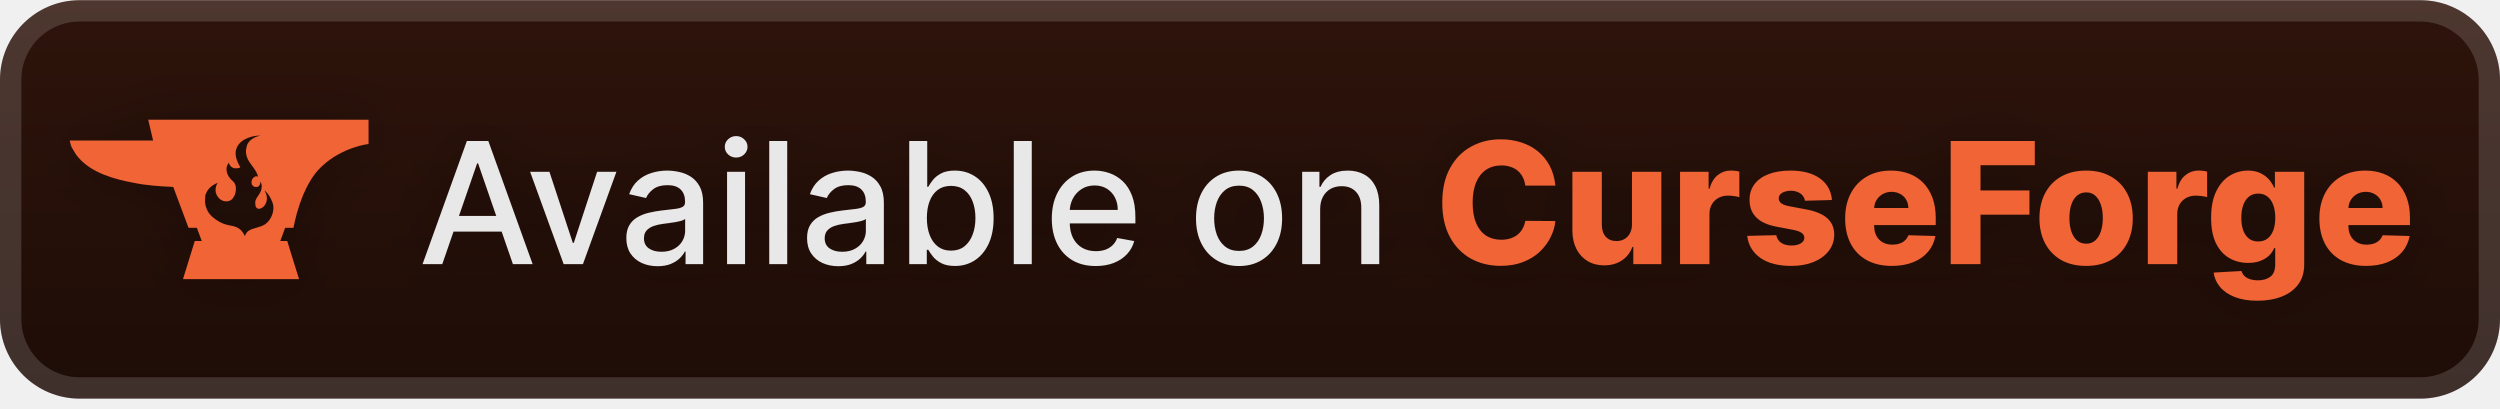
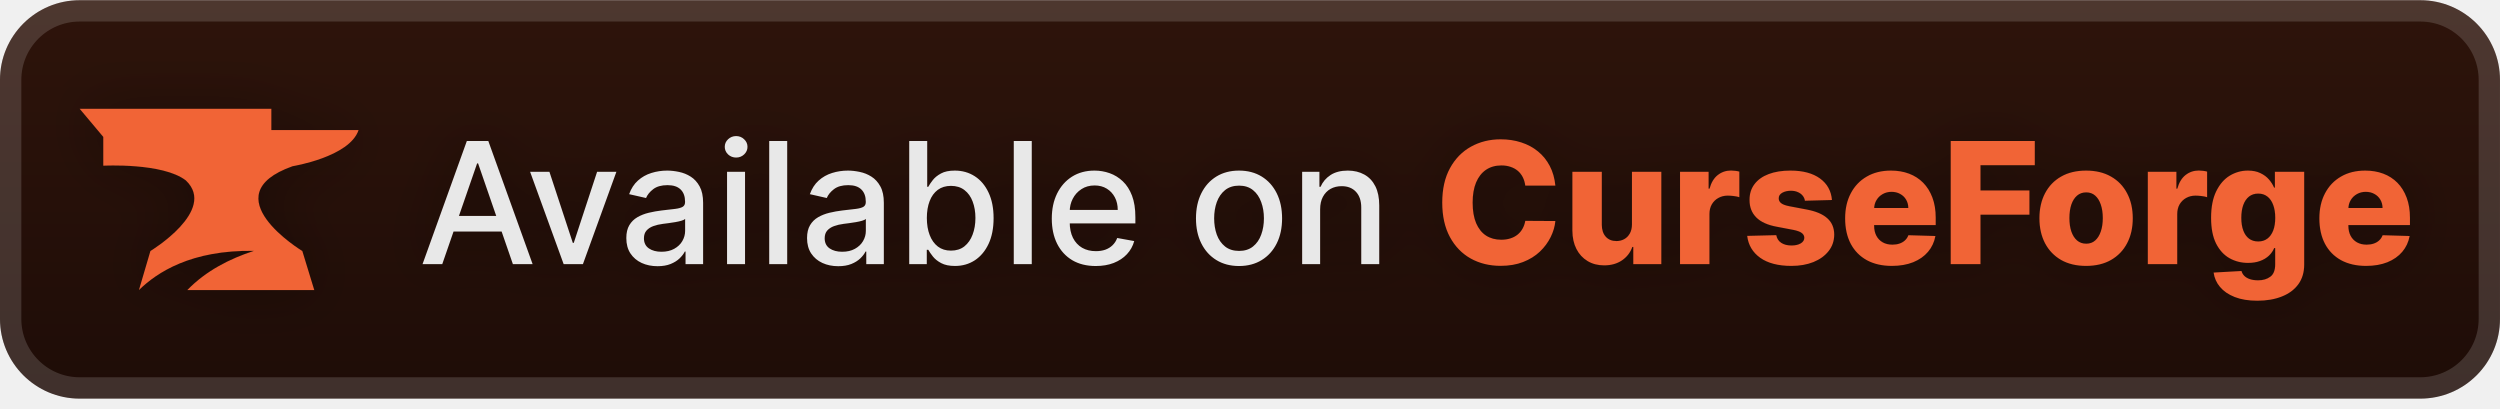
<svg xmlns="http://www.w3.org/2000/svg" width="251" height="41" viewBox="0 0 251 41" fill="none">
-   <rect x="-0.001" y="0.021" width="251.001" height="40.001" rx="8" fill="url(#paint0_linear_28_2668)" />
+   <rect x="-0.001" y="0.021" width="251" height="40" rx="8" fill="url(#paint0_linear_28_2668)" />
  <g filter="url(#filter0_d_28_2668)">
-     <path d="M14.883 12.021L15.371 14.108C12.93 14.108 6.999 14.108 6.999 14.108C6.999 14.108 7.139 14.735 7.208 14.804C7.418 15.152 7.627 15.569 7.906 15.848C9.232 17.378 11.534 18.004 13.418 18.352C14.744 18.63 16.069 18.7 17.395 18.77L18.93 22.874H19.767L20.256 24.196H19.558L18.372 28.022H30.023L28.837 24.196H28.14L28.628 22.874H29.465C29.465 22.874 30.163 18.631 32.326 16.683C34.419 14.735 37.001 14.456 37.001 14.456V12.021H14.883ZM26.605 22.526C26.047 22.874 25.419 22.874 25 23.152C24.721 23.292 24.581 23.709 24.581 23.709C24.302 23.083 23.953 22.874 23.535 22.735C23.116 22.596 22.349 22.665 21.302 21.761C20.604 21.135 20.535 20.3 20.604 19.883V19.813C20.604 19.744 20.604 19.744 20.604 19.674C20.604 19.604 20.604 19.535 20.674 19.465C20.814 19.048 21.163 18.63 21.86 18.352C21.86 18.352 21.372 19.048 21.86 19.744C22.139 20.161 22.697 20.37 23.186 20.091C23.395 19.952 23.535 19.674 23.605 19.465C23.744 18.978 23.744 18.491 23.325 18.143C22.698 17.587 22.558 16.822 22.977 16.335C22.977 16.335 23.116 16.961 23.744 16.891C24.163 16.891 24.163 16.752 24.023 16.613C23.953 16.404 23.046 15.082 24.372 14.108C24.372 14.108 25.209 13.552 26.186 13.621C25.628 13.691 25 14.039 24.791 14.595C24.791 14.595 24.791 14.595 24.791 14.665C24.581 15.222 24.721 15.848 25.14 16.404C25.419 16.822 25.767 17.169 25.907 17.726C25.698 17.657 25.558 17.726 25.419 17.865C25.279 18.004 25.209 18.283 25.279 18.491C25.349 18.63 25.488 18.77 25.628 18.77C25.698 18.77 25.698 18.77 25.767 18.77H25.837C26.047 18.7 26.186 18.422 26.116 18.213C26.256 18.352 26.326 18.7 26.256 18.909C26.256 19.117 26.116 19.326 26.047 19.465C25.977 19.604 25.837 19.744 25.767 19.883C25.698 20.022 25.628 20.161 25.628 20.3C25.628 20.439 25.628 20.648 25.698 20.787C25.977 21.204 26.535 20.787 26.674 20.439C26.884 20.022 26.814 19.535 26.535 19.117C26.535 19.117 27.023 19.396 27.372 20.37C27.651 21.204 27.163 22.178 26.605 22.526Z" fill="#F16436" />
+     <path d="M29.38 16.686C29.38 16.686 35.096 15.761 35.999 13.062H27.242V10.921H7.999L10.37 13.744V16.636C10.37 16.636 16.351 16.317 18.665 18.118C21.831 21.13 15.102 25.202 15.102 25.202L13.949 29.121C15.753 27.358 19.192 25.077 25.497 25.187C23.098 25.965 20.685 27.181 18.807 29.121H31.552L30.352 25.202C30.352 25.202 21.114 19.612 29.38 16.686Z" fill="#F16436" />
  </g>
  <g filter="url(#filter1_d_28_2668)">
-     <path d="M44.403 26.522H42.423L46.873 14.158H49.028L53.477 26.522H51.497L48.001 16.404H47.905L44.403 26.522ZM44.736 21.68H51.159V23.25H44.736V21.68ZM61.888 17.249L58.525 26.522H56.593L53.225 17.249H55.163L57.511 24.385H57.608L59.95 17.249H61.888ZM66.017 26.727C65.43 26.727 64.898 26.618 64.423 26.401C63.949 26.18 63.572 25.86 63.294 25.441C63.021 25.023 62.884 24.509 62.884 23.902C62.884 23.378 62.985 22.948 63.186 22.61C63.387 22.272 63.659 22.004 64.001 21.807C64.343 21.61 64.725 21.461 65.148 21.36C65.57 21.259 66.001 21.183 66.44 21.131C66.995 21.066 67.446 21.014 67.792 20.974C68.138 20.93 68.39 20.859 68.547 20.762C68.704 20.666 68.782 20.509 68.782 20.292V20.249C68.782 19.722 68.633 19.314 68.335 19.024C68.041 18.734 67.603 18.589 67.019 18.589C66.412 18.589 65.933 18.724 65.582 18.994C65.236 19.259 64.997 19.555 64.864 19.881L63.168 19.495C63.369 18.931 63.663 18.476 64.049 18.13C64.439 17.78 64.888 17.527 65.395 17.37C65.902 17.209 66.436 17.128 66.995 17.128C67.365 17.128 67.758 17.172 68.172 17.261C68.591 17.346 68.981 17.503 69.344 17.732C69.71 17.961 70.01 18.289 70.243 18.716C70.476 19.139 70.593 19.688 70.593 20.364V26.522H68.83V25.254H68.758C68.641 25.487 68.466 25.717 68.233 25.942C67.999 26.168 67.699 26.355 67.333 26.504C66.967 26.652 66.528 26.727 66.017 26.727ZM66.409 25.278C66.909 25.278 67.335 25.18 67.689 24.982C68.048 24.785 68.319 24.527 68.504 24.209C68.694 23.887 68.788 23.543 68.788 23.177V21.982C68.724 22.046 68.599 22.107 68.414 22.163C68.233 22.215 68.025 22.262 67.792 22.302C67.559 22.338 67.331 22.372 67.11 22.404C66.888 22.433 66.703 22.457 66.554 22.477C66.204 22.521 65.884 22.596 65.595 22.7C65.309 22.805 65.079 22.956 64.906 23.153C64.737 23.346 64.653 23.604 64.653 23.926C64.653 24.372 64.818 24.711 65.148 24.94C65.478 25.165 65.898 25.278 66.409 25.278ZM72.997 26.522V17.249H74.802V26.522H72.997ZM73.909 15.818C73.595 15.818 73.325 15.713 73.1 15.504C72.879 15.291 72.768 15.037 72.768 14.744C72.768 14.446 72.879 14.192 73.1 13.983C73.325 13.77 73.595 13.663 73.909 13.663C74.223 13.663 74.49 13.77 74.712 13.983C74.937 14.192 75.05 14.446 75.05 14.744C75.05 15.037 74.937 15.291 74.712 15.504C74.49 15.713 74.223 15.818 73.909 15.818ZM79.036 14.158V26.522H77.231V14.158H79.036ZM84.163 26.727C83.575 26.727 83.044 26.618 82.569 26.401C82.094 26.18 81.718 25.86 81.44 25.441C81.166 25.023 81.029 24.509 81.029 23.902C81.029 23.378 81.13 22.948 81.331 22.61C81.533 22.272 81.804 22.004 82.146 21.807C82.488 21.61 82.871 21.461 83.293 21.36C83.716 21.259 84.147 21.183 84.585 21.131C85.141 21.066 85.591 21.014 85.938 20.974C86.284 20.93 86.535 20.859 86.692 20.762C86.849 20.666 86.928 20.509 86.928 20.292V20.249C86.928 19.722 86.779 19.314 86.481 19.024C86.187 18.734 85.748 18.589 85.165 18.589C84.557 18.589 84.078 18.724 83.728 18.994C83.382 19.259 83.142 19.555 83.01 19.881L81.313 19.495C81.514 18.931 81.808 18.476 82.195 18.13C82.585 17.78 83.034 17.527 83.541 17.37C84.048 17.209 84.581 17.128 85.141 17.128C85.511 17.128 85.903 17.172 86.318 17.261C86.736 17.346 87.127 17.503 87.489 17.732C87.855 17.961 88.155 18.289 88.388 18.716C88.622 19.139 88.739 19.688 88.739 20.364V26.522H86.976V25.254H86.903C86.787 25.487 86.612 25.717 86.378 25.942C86.145 26.168 85.845 26.355 85.479 26.504C85.112 26.652 84.674 26.727 84.163 26.727ZM84.555 25.278C85.054 25.278 85.481 25.18 85.835 24.982C86.193 24.785 86.465 24.527 86.65 24.209C86.839 23.887 86.934 23.543 86.934 23.177V21.982C86.869 22.046 86.744 22.107 86.559 22.163C86.378 22.215 86.171 22.262 85.938 22.302C85.704 22.338 85.477 22.372 85.255 22.404C85.034 22.433 84.849 22.457 84.7 22.477C84.35 22.521 84.03 22.596 83.74 22.7C83.454 22.805 83.225 22.956 83.052 23.153C82.883 23.346 82.798 23.604 82.798 23.926C82.798 24.372 82.963 24.711 83.293 24.94C83.623 25.165 84.044 25.278 84.555 25.278ZM91.288 26.522V14.158H93.093V18.752H93.201C93.306 18.559 93.457 18.336 93.654 18.082C93.851 17.828 94.125 17.607 94.475 17.418C94.825 17.225 95.288 17.128 95.864 17.128C96.612 17.128 97.28 17.317 97.868 17.696C98.456 18.074 98.916 18.619 99.25 19.332C99.588 20.044 99.758 20.901 99.758 21.903C99.758 22.905 99.591 23.765 99.257 24.481C98.922 25.194 98.464 25.743 97.88 26.129C97.296 26.512 96.63 26.703 95.882 26.703C95.318 26.703 94.858 26.608 94.499 26.419C94.145 26.23 93.868 26.009 93.666 25.755C93.465 25.501 93.31 25.276 93.201 25.079H93.05V26.522H91.288ZM93.057 21.885C93.057 22.537 93.151 23.109 93.34 23.6C93.529 24.091 93.803 24.475 94.161 24.753C94.519 25.026 94.958 25.163 95.477 25.163C96.017 25.163 96.467 25.02 96.83 24.735C97.192 24.445 97.466 24.053 97.651 23.558C97.84 23.062 97.934 22.505 97.934 21.885C97.934 21.274 97.842 20.724 97.657 20.237C97.476 19.75 97.202 19.366 96.836 19.084C96.474 18.802 96.021 18.662 95.477 18.662C94.954 18.662 94.511 18.796 94.149 19.066C93.791 19.336 93.519 19.712 93.334 20.195C93.149 20.678 93.057 21.241 93.057 21.885ZM103.589 14.158V26.522H101.784V14.158H103.589ZM110.014 26.709C109.101 26.709 108.314 26.514 107.654 26.123C106.998 25.729 106.491 25.175 106.133 24.463C105.778 23.747 105.601 22.908 105.601 21.946C105.601 20.996 105.778 20.159 106.133 19.434C106.491 18.71 106.99 18.144 107.63 17.738C108.274 17.331 109.026 17.128 109.888 17.128C110.411 17.128 110.918 17.215 111.409 17.388C111.9 17.561 112.341 17.832 112.731 18.203C113.121 18.573 113.429 19.054 113.655 19.646C113.88 20.233 113.993 20.948 113.993 21.789V22.429H106.622V21.076H112.224C112.224 20.601 112.127 20.181 111.934 19.815C111.741 19.444 111.469 19.153 111.119 18.939C110.773 18.726 110.366 18.619 109.9 18.619C109.392 18.619 108.95 18.744 108.571 18.994C108.197 19.239 107.907 19.561 107.702 19.959C107.501 20.354 107.4 20.783 107.4 21.245V22.302C107.4 22.922 107.509 23.449 107.726 23.884C107.948 24.318 108.256 24.65 108.65 24.88C109.044 25.105 109.505 25.218 110.032 25.218C110.374 25.218 110.686 25.169 110.968 25.073C111.25 24.972 111.493 24.823 111.699 24.626C111.904 24.429 112.061 24.185 112.169 23.896L113.878 24.203C113.741 24.707 113.496 25.147 113.141 25.526C112.791 25.9 112.351 26.192 111.819 26.401C111.292 26.606 110.69 26.709 110.014 26.709ZM124.4 26.709C123.531 26.709 122.772 26.51 122.124 26.111C121.476 25.713 120.973 25.155 120.615 24.439C120.257 23.723 120.078 22.885 120.078 21.928C120.078 20.966 120.257 20.125 120.615 19.404C120.973 18.684 121.476 18.124 122.124 17.726C122.772 17.327 123.531 17.128 124.4 17.128C125.27 17.128 126.028 17.327 126.676 17.726C127.324 18.124 127.827 18.684 128.185 19.404C128.544 20.125 128.723 20.966 128.723 21.928C128.723 22.885 128.544 23.723 128.185 24.439C127.827 25.155 127.324 25.713 126.676 26.111C126.028 26.51 125.27 26.709 124.4 26.709ZM124.406 25.194C124.97 25.194 125.437 25.045 125.807 24.747C126.177 24.449 126.451 24.053 126.628 23.558C126.809 23.062 126.9 22.517 126.9 21.922C126.9 21.33 126.809 20.787 126.628 20.292C126.451 19.793 126.177 19.392 125.807 19.09C125.437 18.788 124.97 18.637 124.406 18.637C123.839 18.637 123.368 18.788 122.994 19.09C122.623 19.392 122.348 19.793 122.167 20.292C121.99 20.787 121.901 21.33 121.901 21.922C121.901 22.517 121.99 23.062 122.167 23.558C122.348 24.053 122.623 24.449 122.994 24.747C123.368 25.045 123.839 25.194 124.406 25.194ZM132.543 21.016V26.522H130.738V17.249H132.47V18.758H132.585C132.798 18.267 133.132 17.873 133.587 17.575C134.046 17.277 134.623 17.128 135.32 17.128C135.951 17.128 136.505 17.261 136.98 17.527C137.455 17.788 137.823 18.179 138.085 18.698C138.346 19.217 138.477 19.859 138.477 20.624V26.522H136.672V20.841C136.672 20.169 136.497 19.644 136.147 19.265C135.797 18.883 135.316 18.692 134.704 18.692C134.285 18.692 133.913 18.782 133.587 18.963C133.265 19.145 133.009 19.41 132.82 19.76C132.635 20.106 132.543 20.525 132.543 21.016Z" fill="#E8E8E8" />
-     <path d="M156.159 18.637H153.141C153.1 18.328 153.018 18.048 152.893 17.798C152.768 17.549 152.603 17.335 152.398 17.158C152.193 16.981 151.949 16.846 151.668 16.754C151.39 16.657 151.082 16.609 150.744 16.609C150.144 16.609 149.627 16.756 149.192 17.05C148.762 17.343 148.43 17.768 148.196 18.323C147.967 18.879 147.852 19.551 147.852 20.34C147.852 21.161 147.969 21.849 148.202 22.404C148.44 22.956 148.772 23.372 149.199 23.654C149.629 23.932 150.138 24.071 150.726 24.071C151.056 24.071 151.356 24.028 151.625 23.944C151.899 23.859 152.139 23.737 152.344 23.576C152.553 23.411 152.724 23.211 152.857 22.978C152.994 22.741 153.088 22.473 153.141 22.175L156.159 22.193C156.107 22.741 155.948 23.28 155.682 23.811C155.421 24.342 155.06 24.827 154.602 25.266C154.143 25.701 153.583 26.047 152.923 26.304C152.267 26.562 151.515 26.691 150.666 26.691C149.547 26.691 148.545 26.445 147.659 25.954C146.778 25.459 146.081 24.739 145.57 23.793C145.059 22.847 144.804 21.696 144.804 20.34C144.804 18.98 145.063 17.826 145.582 16.881C146.102 15.935 146.804 15.216 147.689 14.726C148.575 14.235 149.567 13.989 150.666 13.989C151.414 13.989 152.106 14.094 152.742 14.303C153.378 14.508 153.938 14.81 154.42 15.209C154.903 15.603 155.296 16.088 155.598 16.663C155.9 17.239 156.087 17.897 156.159 18.637ZM163.852 22.519V17.249H166.798V26.522H163.984V24.795H163.888C163.683 25.363 163.332 25.813 162.837 26.147C162.346 26.477 161.753 26.642 161.057 26.642C160.425 26.642 159.869 26.497 159.39 26.208C158.911 25.918 158.539 25.514 158.274 24.994C158.008 24.471 157.873 23.859 157.869 23.159V17.249H160.821V22.579C160.825 23.083 160.958 23.479 161.22 23.769C161.481 24.059 161.837 24.203 162.288 24.203C162.582 24.203 162.846 24.139 163.079 24.01C163.316 23.878 163.504 23.686 163.64 23.437C163.781 23.183 163.852 22.877 163.852 22.519ZM168.677 26.522V17.249H171.544V18.939H171.641C171.81 18.328 172.086 17.873 172.468 17.575C172.85 17.273 173.295 17.122 173.802 17.122C173.939 17.122 174.08 17.132 174.225 17.152C174.37 17.168 174.504 17.195 174.629 17.231V19.797C174.488 19.748 174.303 19.71 174.074 19.682C173.848 19.654 173.647 19.64 173.47 19.64C173.12 19.64 172.804 19.718 172.522 19.875C172.245 20.028 172.025 20.243 171.864 20.521C171.707 20.795 171.629 21.117 171.629 21.487V26.522H168.677ZM183.927 20.08L181.217 20.153C181.189 19.959 181.112 19.788 180.987 19.64C180.863 19.487 180.7 19.368 180.499 19.283C180.301 19.195 180.072 19.151 179.81 19.151C179.468 19.151 179.176 19.219 178.935 19.356C178.697 19.493 178.581 19.678 178.585 19.911C178.581 20.092 178.653 20.249 178.802 20.382C178.955 20.515 179.227 20.622 179.617 20.702L181.404 21.04C182.33 21.217 183.018 21.511 183.469 21.922C183.923 22.332 184.153 22.875 184.157 23.552C184.153 24.187 183.964 24.741 183.589 25.212C183.219 25.683 182.712 26.049 182.068 26.31C181.424 26.568 180.688 26.697 179.859 26.697C178.534 26.697 177.49 26.425 176.725 25.882C175.965 25.334 175.53 24.602 175.421 23.684L178.337 23.612C178.402 23.95 178.569 24.207 178.838 24.385C179.108 24.562 179.452 24.65 179.871 24.65C180.249 24.65 180.557 24.58 180.794 24.439C181.032 24.298 181.153 24.111 181.157 23.878C181.153 23.668 181.06 23.501 180.879 23.376C180.698 23.248 180.414 23.147 180.028 23.075L178.41 22.767C177.48 22.598 176.788 22.286 176.333 21.831C175.878 21.372 175.653 20.789 175.657 20.08C175.653 19.46 175.818 18.931 176.152 18.492C176.486 18.05 176.961 17.712 177.577 17.478C178.192 17.245 178.919 17.128 179.756 17.128C181.012 17.128 182.002 17.392 182.726 17.919C183.451 18.442 183.851 19.163 183.927 20.08ZM189.945 26.697C188.975 26.697 188.138 26.506 187.433 26.123C186.733 25.737 186.194 25.188 185.816 24.475C185.441 23.759 185.254 22.908 185.254 21.922C185.254 20.964 185.443 20.127 185.822 19.41C186.2 18.69 186.733 18.13 187.421 17.732C188.11 17.329 188.921 17.128 189.854 17.128C190.514 17.128 191.118 17.231 191.665 17.436C192.213 17.641 192.686 17.945 193.084 18.348C193.482 18.75 193.792 19.247 194.014 19.839C194.235 20.426 194.346 21.101 194.346 21.861V22.598H186.286V20.883H191.599C191.595 20.569 191.52 20.29 191.376 20.044C191.231 19.799 191.031 19.607 190.778 19.471C190.528 19.33 190.241 19.259 189.915 19.259C189.585 19.259 189.289 19.334 189.027 19.483C188.766 19.628 188.558 19.827 188.405 20.08C188.252 20.33 188.172 20.613 188.164 20.931V22.676C188.164 23.055 188.238 23.387 188.387 23.672C188.536 23.954 188.747 24.173 189.021 24.33C189.295 24.487 189.621 24.566 189.999 24.566C190.261 24.566 190.498 24.529 190.711 24.457C190.925 24.385 191.108 24.278 191.261 24.137C191.414 23.996 191.528 23.823 191.605 23.618L194.316 23.696C194.203 24.304 193.955 24.833 193.573 25.284C193.195 25.731 192.698 26.079 192.082 26.328C191.466 26.574 190.754 26.697 189.945 26.697ZM195.853 26.522V14.158H204.293V16.585H198.842V19.12H203.756V21.553H198.842V26.522H195.853ZM209.446 26.697C208.472 26.697 207.635 26.497 206.934 26.099C206.238 25.697 205.701 25.137 205.322 24.421C204.948 23.7 204.761 22.865 204.761 21.916C204.761 20.962 204.948 20.127 205.322 19.41C205.701 18.69 206.238 18.13 206.934 17.732C207.635 17.329 208.472 17.128 209.446 17.128C210.42 17.128 211.255 17.329 211.951 17.732C212.651 18.13 213.188 18.69 213.563 19.41C213.941 20.127 214.13 20.962 214.13 21.916C214.13 22.865 213.941 23.7 213.563 24.421C213.188 25.137 212.651 25.697 211.951 26.099C211.255 26.497 210.42 26.697 209.446 26.697ZM209.464 24.469C209.818 24.469 210.118 24.36 210.363 24.143C210.609 23.926 210.796 23.624 210.925 23.238C211.057 22.851 211.124 22.404 211.124 21.897C211.124 21.382 211.057 20.931 210.925 20.545C210.796 20.159 210.609 19.857 210.363 19.64C210.118 19.422 209.818 19.314 209.464 19.314C209.097 19.314 208.788 19.422 208.534 19.64C208.284 19.857 208.093 20.159 207.96 20.545C207.832 20.931 207.767 21.382 207.767 21.897C207.767 22.404 207.832 22.851 207.96 23.238C208.093 23.624 208.284 23.926 208.534 24.143C208.788 24.36 209.097 24.469 209.464 24.469ZM215.642 26.522V17.249H218.51V18.939H218.607C218.776 18.328 219.051 17.873 219.434 17.575C219.816 17.273 220.261 17.122 220.768 17.122C220.905 17.122 221.046 17.132 221.19 17.152C221.335 17.168 221.47 17.195 221.595 17.231V19.797C221.454 19.748 221.269 19.71 221.04 19.682C220.814 19.654 220.613 19.64 220.436 19.64C220.086 19.64 219.77 19.718 219.488 19.875C219.21 20.028 218.991 20.243 218.83 20.521C218.673 20.795 218.595 21.117 218.595 21.487V26.522H215.642ZM226.639 30.192C225.757 30.192 225.003 30.069 224.375 29.824C223.747 29.578 223.254 29.242 222.896 28.816C222.538 28.389 222.322 27.906 222.25 27.367L225.045 27.21C225.097 27.399 225.194 27.564 225.335 27.705C225.48 27.846 225.667 27.954 225.896 28.031C226.13 28.107 226.403 28.146 226.717 28.146C227.212 28.146 227.621 28.025 227.943 27.783C228.269 27.546 228.432 27.129 228.432 26.534V24.904H228.329C228.212 25.189 228.035 25.445 227.798 25.671C227.56 25.896 227.265 26.073 226.91 26.202C226.56 26.331 226.158 26.395 225.703 26.395C225.027 26.395 224.407 26.238 223.844 25.924C223.284 25.606 222.835 25.115 222.497 24.451C222.163 23.783 221.996 22.924 221.996 21.873C221.996 20.791 222.169 19.899 222.516 19.199C222.862 18.495 223.314 17.973 223.874 17.635C224.437 17.297 225.043 17.128 225.691 17.128C226.178 17.128 226.594 17.213 226.941 17.382C227.291 17.547 227.579 17.76 227.804 18.022C228.029 18.283 228.2 18.555 228.317 18.837H228.402V17.249H231.342V26.558C231.342 27.343 231.144 28.005 230.75 28.544C230.355 29.083 229.804 29.492 229.096 29.77C228.387 30.051 227.568 30.192 226.639 30.192ZM226.729 24.246C227.088 24.246 227.393 24.151 227.647 23.962C227.9 23.773 228.096 23.501 228.233 23.147C228.369 22.793 228.438 22.368 228.438 21.873C228.438 21.37 228.369 20.938 228.233 20.575C228.1 20.209 227.905 19.927 227.647 19.73C227.393 19.533 227.088 19.434 226.729 19.434C226.363 19.434 226.053 19.535 225.8 19.736C225.546 19.937 225.353 20.221 225.22 20.587C225.091 20.95 225.027 21.378 225.027 21.873C225.027 22.368 225.093 22.793 225.226 23.147C225.359 23.501 225.55 23.773 225.8 23.962C226.053 24.151 226.363 24.246 226.729 24.246ZM237.558 26.697C236.588 26.697 235.751 26.506 235.047 26.123C234.346 25.737 233.807 25.188 233.429 24.475C233.055 23.759 232.867 22.908 232.867 21.922C232.867 20.964 233.057 20.127 233.435 19.41C233.813 18.69 234.346 18.13 235.035 17.732C235.723 17.329 236.534 17.128 237.468 17.128C238.128 17.128 238.731 17.231 239.279 17.436C239.826 17.641 240.299 17.945 240.697 18.348C241.096 18.75 241.406 19.247 241.627 19.839C241.848 20.426 241.959 21.101 241.959 21.861V22.598H233.9V20.883H239.212C239.208 20.569 239.134 20.29 238.989 20.044C238.844 19.799 238.645 19.607 238.391 19.471C238.142 19.33 237.854 19.259 237.528 19.259C237.198 19.259 236.902 19.334 236.64 19.483C236.379 19.628 236.172 19.827 236.019 20.08C235.866 20.33 235.785 20.613 235.777 20.931V22.676C235.777 23.055 235.852 23.387 236.001 23.672C236.149 23.954 236.361 24.173 236.634 24.33C236.908 24.487 237.234 24.566 237.612 24.566C237.874 24.566 238.111 24.529 238.325 24.457C238.538 24.385 238.721 24.278 238.874 24.137C239.027 23.996 239.142 23.823 239.218 23.618L241.929 23.696C241.816 24.304 241.569 24.833 241.186 25.284C240.808 25.731 240.311 26.079 239.695 26.328C239.079 26.574 238.367 26.697 237.558 26.697Z" fill="#F16436" />
+     <path d="M44.402 26.521H42.422L46.871 14.157H49.026L53.475 26.521H51.495L48 16.403H47.903L44.402 26.521ZM44.734 21.679H51.157V23.249H44.734V21.679ZM61.886 17.248L58.524 26.521H56.592L53.223 17.248H55.161L57.51 24.384H57.606L59.949 17.248H61.886ZM66.016 26.726C65.428 26.726 64.897 26.618 64.422 26.4C63.947 26.179 63.571 25.859 63.293 25.44C63.019 25.022 62.883 24.509 62.883 23.901C62.883 23.378 62.983 22.947 63.184 22.609C63.386 22.271 63.657 22.003 63.999 21.806C64.341 21.609 64.724 21.46 65.146 21.359C65.569 21.259 66 21.182 66.438 21.13C66.994 21.066 67.444 21.013 67.79 20.973C68.137 20.929 68.388 20.858 68.545 20.762C68.702 20.665 68.781 20.508 68.781 20.291V20.249C68.781 19.721 68.632 19.313 68.334 19.023C68.04 18.733 67.601 18.588 67.018 18.588C66.41 18.588 65.931 18.723 65.581 18.993C65.235 19.259 64.995 19.554 64.863 19.88L63.166 19.494C63.367 18.931 63.661 18.476 64.048 18.13C64.438 17.779 64.887 17.526 65.394 17.369C65.901 17.208 66.434 17.128 66.994 17.128C67.364 17.128 67.756 17.172 68.171 17.26C68.589 17.345 68.98 17.502 69.342 17.731C69.708 17.961 70.008 18.289 70.242 18.715C70.475 19.138 70.592 19.687 70.592 20.363V26.521H68.829V25.253H68.757C68.64 25.487 68.465 25.716 68.231 25.941C67.998 26.167 67.698 26.354 67.332 26.503C66.966 26.652 66.527 26.726 66.016 26.726ZM66.408 25.277C66.907 25.277 67.334 25.179 67.688 24.982C68.046 24.784 68.318 24.527 68.503 24.209C68.692 23.887 68.787 23.543 68.787 23.177V21.981C68.722 22.046 68.597 22.106 68.412 22.162C68.231 22.215 68.024 22.261 67.79 22.301C67.557 22.337 67.33 22.372 67.108 22.404C66.887 22.432 66.702 22.456 66.553 22.476C66.203 22.52 65.883 22.595 65.593 22.7C65.307 22.804 65.078 22.955 64.905 23.152C64.736 23.346 64.651 23.603 64.651 23.925C64.651 24.372 64.816 24.71 65.146 24.939C65.476 25.165 65.897 25.277 66.408 25.277ZM72.996 26.521V17.248H74.801V26.521H72.996ZM73.907 15.818C73.594 15.818 73.324 15.713 73.099 15.504C72.877 15.29 72.766 15.037 72.766 14.743C72.766 14.445 72.877 14.192 73.099 13.982C73.324 13.769 73.594 13.662 73.907 13.662C74.221 13.662 74.489 13.769 74.71 13.982C74.936 14.192 75.048 14.445 75.048 14.743C75.048 15.037 74.936 15.29 74.71 15.504C74.489 15.713 74.221 15.818 73.907 15.818ZM79.034 14.157V26.521H77.229V14.157H79.034ZM84.161 26.726C83.574 26.726 83.042 26.618 82.567 26.4C82.093 26.179 81.716 25.859 81.439 25.44C81.165 25.022 81.028 24.509 81.028 23.901C81.028 23.378 81.129 22.947 81.33 22.609C81.531 22.271 81.803 22.003 82.145 21.806C82.487 21.609 82.869 21.46 83.292 21.359C83.715 21.259 84.145 21.182 84.584 21.13C85.139 21.066 85.59 21.013 85.936 20.973C86.282 20.929 86.534 20.858 86.691 20.762C86.848 20.665 86.926 20.508 86.926 20.291V20.249C86.926 19.721 86.777 19.313 86.479 19.023C86.186 18.733 85.747 18.588 85.163 18.588C84.556 18.588 84.077 18.723 83.727 18.993C83.38 19.259 83.141 19.554 83.008 19.88L81.312 19.494C81.513 18.931 81.807 18.476 82.193 18.13C82.584 17.779 83.032 17.526 83.539 17.369C84.046 17.208 84.58 17.128 85.139 17.128C85.509 17.128 85.902 17.172 86.316 17.26C86.735 17.345 87.125 17.502 87.487 17.731C87.854 17.961 88.154 18.289 88.387 18.715C88.621 19.138 88.737 19.687 88.737 20.363V26.521H86.974V25.253H86.902C86.785 25.487 86.61 25.716 86.377 25.941C86.143 26.167 85.844 26.354 85.477 26.503C85.111 26.652 84.672 26.726 84.161 26.726ZM84.554 25.277C85.053 25.277 85.479 25.179 85.833 24.982C86.192 24.784 86.463 24.527 86.648 24.209C86.838 23.887 86.932 23.543 86.932 23.177V21.981C86.868 22.046 86.743 22.106 86.558 22.162C86.377 22.215 86.169 22.261 85.936 22.301C85.703 22.337 85.475 22.372 85.254 22.404C85.032 22.432 84.847 22.456 84.698 22.476C84.348 22.52 84.028 22.595 83.739 22.7C83.453 22.804 83.224 22.955 83.05 23.152C82.881 23.346 82.797 23.603 82.797 23.925C82.797 24.372 82.962 24.71 83.292 24.939C83.622 25.165 84.043 25.277 84.554 25.277ZM91.286 26.521V14.157H93.091V18.752H93.2C93.305 18.558 93.456 18.335 93.653 18.081C93.85 17.828 94.124 17.607 94.474 17.417C94.824 17.224 95.287 17.128 95.862 17.128C96.611 17.128 97.279 17.317 97.867 17.695C98.454 18.073 98.915 18.619 99.249 19.331C99.587 20.043 99.756 20.901 99.756 21.903C99.756 22.905 99.589 23.764 99.255 24.48C98.921 25.193 98.462 25.742 97.879 26.129C97.295 26.511 96.629 26.702 95.88 26.702C95.317 26.702 94.856 26.608 94.498 26.418C94.144 26.229 93.866 26.008 93.665 25.754C93.464 25.501 93.309 25.275 93.2 25.078H93.049V26.521H91.286ZM93.055 21.885C93.055 22.537 93.15 23.108 93.339 23.599C93.528 24.09 93.802 24.474 94.16 24.752C94.518 25.026 94.957 25.163 95.476 25.163C96.015 25.163 96.466 25.02 96.828 24.734C97.19 24.444 97.464 24.052 97.649 23.557C97.838 23.062 97.933 22.504 97.933 21.885C97.933 21.273 97.84 20.724 97.655 20.236C97.474 19.75 97.201 19.365 96.834 19.084C96.472 18.802 96.019 18.661 95.476 18.661C94.953 18.661 94.51 18.796 94.148 19.065C93.79 19.335 93.518 19.711 93.333 20.194C93.148 20.677 93.055 21.241 93.055 21.885ZM103.588 14.157V26.521H101.783V14.157H103.588ZM110.013 26.708C109.099 26.708 108.312 26.513 107.652 26.123C106.996 25.728 106.489 25.175 106.131 24.462C105.777 23.746 105.6 22.907 105.6 21.945C105.6 20.995 105.777 20.158 106.131 19.434C106.489 18.709 106.988 18.144 107.628 17.737C108.272 17.331 109.025 17.128 109.886 17.128C110.409 17.128 110.916 17.214 111.407 17.387C111.898 17.56 112.339 17.832 112.729 18.202C113.12 18.572 113.428 19.053 113.653 19.645C113.878 20.233 113.991 20.947 113.991 21.788V22.428H106.62V21.076H112.222C112.222 20.601 112.126 20.18 111.933 19.814C111.739 19.444 111.468 19.152 111.118 18.939C110.771 18.725 110.365 18.619 109.898 18.619C109.391 18.619 108.948 18.743 108.57 18.993C108.196 19.238 107.906 19.56 107.701 19.959C107.499 20.353 107.399 20.782 107.399 21.245V22.301C107.399 22.921 107.508 23.448 107.725 23.883C107.946 24.317 108.254 24.649 108.648 24.879C109.043 25.104 109.504 25.217 110.031 25.217C110.373 25.217 110.685 25.169 110.967 25.072C111.248 24.971 111.492 24.823 111.697 24.625C111.902 24.428 112.059 24.185 112.168 23.895L113.876 24.203C113.74 24.706 113.494 25.147 113.14 25.525C112.79 25.899 112.349 26.191 111.818 26.4C111.291 26.605 110.689 26.708 110.013 26.708ZM124.399 26.708C123.53 26.708 122.771 26.509 122.123 26.11C121.475 25.712 120.972 25.155 120.614 24.438C120.255 23.722 120.076 22.885 120.076 21.927C120.076 20.965 120.255 20.124 120.614 19.404C120.972 18.683 121.475 18.124 122.123 17.725C122.771 17.327 123.53 17.128 124.399 17.128C125.268 17.128 126.027 17.327 126.675 17.725C127.323 18.124 127.826 18.683 128.184 19.404C128.542 20.124 128.721 20.965 128.721 21.927C128.721 22.885 128.542 23.722 128.184 24.438C127.826 25.155 127.323 25.712 126.675 26.11C126.027 26.509 125.268 26.708 124.399 26.708ZM124.405 25.193C124.968 25.193 125.435 25.044 125.805 24.746C126.176 24.448 126.449 24.052 126.626 23.557C126.808 23.062 126.898 22.517 126.898 21.921C126.898 21.329 126.808 20.786 126.626 20.291C126.449 19.792 126.176 19.391 125.805 19.09C125.435 18.788 124.968 18.637 124.405 18.637C123.837 18.637 123.367 18.788 122.992 19.09C122.622 19.391 122.346 19.792 122.165 20.291C121.988 20.786 121.9 21.329 121.9 21.921C121.9 22.517 121.988 23.062 122.165 23.557C122.346 24.052 122.622 24.448 122.992 24.746C123.367 25.044 123.837 25.193 124.405 25.193ZM132.541 21.015V26.521H130.736V17.248H132.469V18.758H132.583C132.797 18.267 133.131 17.872 133.586 17.574C134.044 17.276 134.622 17.128 135.318 17.128C135.95 17.128 136.503 17.26 136.978 17.526C137.453 17.788 137.821 18.178 138.083 18.697C138.345 19.216 138.475 19.858 138.475 20.623V26.521H136.67V20.84C136.67 20.168 136.495 19.643 136.145 19.265C135.795 18.882 135.314 18.691 134.702 18.691C134.284 18.691 133.912 18.782 133.586 18.963C133.264 19.144 133.008 19.41 132.819 19.76C132.634 20.106 132.541 20.524 132.541 21.015Z" fill="#E8E8E8" />
+     <path d="M156.158 18.637H153.139C153.099 18.327 153.016 18.047 152.892 17.798C152.767 17.548 152.602 17.335 152.397 17.158C152.191 16.981 151.948 16.846 151.666 16.753C151.388 16.657 151.081 16.608 150.743 16.608C150.143 16.608 149.626 16.755 149.191 17.049C148.76 17.343 148.428 17.767 148.195 18.323C147.966 18.878 147.851 19.55 147.851 20.339C147.851 21.16 147.968 21.848 148.201 22.404C148.438 22.955 148.77 23.372 149.197 23.653C149.628 23.931 150.137 24.07 150.724 24.07C151.054 24.07 151.354 24.028 151.624 23.943C151.898 23.859 152.137 23.736 152.342 23.575C152.552 23.41 152.723 23.211 152.855 22.977C152.992 22.74 153.087 22.472 153.139 22.174L156.158 22.192C156.105 22.74 155.946 23.279 155.681 23.81C155.419 24.342 155.059 24.827 154.6 25.265C154.141 25.7 153.582 26.046 152.922 26.304C152.266 26.561 151.513 26.69 150.664 26.69C149.545 26.69 148.543 26.445 147.658 25.953C146.776 25.459 146.08 24.738 145.569 23.792C145.058 22.846 144.802 21.695 144.802 20.339C144.802 18.979 145.062 17.826 145.581 16.88C146.1 15.934 146.802 15.216 147.688 14.725C148.573 14.234 149.565 13.988 150.664 13.988C151.413 13.988 152.105 14.093 152.741 14.302C153.377 14.508 153.936 14.809 154.419 15.208C154.902 15.602 155.294 16.087 155.596 16.663C155.898 17.238 156.085 17.896 156.158 18.637ZM163.85 22.518V17.248H166.796V26.521H163.983V24.794H163.886C163.681 25.362 163.331 25.813 162.836 26.147C162.345 26.477 161.751 26.642 161.055 26.642C160.423 26.642 159.868 26.497 159.389 26.207C158.91 25.917 158.538 25.513 158.272 24.994C158.006 24.47 157.872 23.859 157.868 23.158V17.248H160.82V22.579C160.824 23.082 160.957 23.478 161.218 23.768C161.48 24.058 161.836 24.203 162.287 24.203C162.58 24.203 162.844 24.138 163.077 24.01C163.315 23.877 163.502 23.686 163.639 23.436C163.78 23.183 163.85 22.877 163.85 22.518ZM168.675 26.521V17.248H171.543V18.939H171.639C171.808 18.327 172.084 17.872 172.466 17.574C172.849 17.272 173.293 17.122 173.801 17.122C173.937 17.122 174.078 17.132 174.223 17.152C174.368 17.168 174.503 17.194 174.628 17.23V19.796C174.487 19.748 174.302 19.709 174.072 19.681C173.847 19.653 173.646 19.639 173.469 19.639C173.118 19.639 172.802 19.717 172.521 19.874C172.243 20.027 172.024 20.243 171.863 20.52C171.706 20.794 171.627 21.116 171.627 21.486V26.521H168.675ZM183.926 20.08L181.215 20.152C181.187 19.959 181.111 19.788 180.986 19.639C180.861 19.486 180.698 19.367 180.497 19.283C180.3 19.194 180.07 19.15 179.809 19.15C179.467 19.15 179.175 19.218 178.933 19.355C178.696 19.492 178.579 19.677 178.583 19.911C178.579 20.092 178.652 20.249 178.801 20.381C178.954 20.514 179.225 20.621 179.616 20.701L181.403 21.04C182.328 21.216 183.016 21.51 183.467 21.921C183.922 22.331 184.151 22.875 184.155 23.551C184.151 24.187 183.962 24.74 183.588 25.211C183.218 25.682 182.711 26.048 182.067 26.31C181.423 26.567 180.686 26.696 179.857 26.696C178.533 26.696 177.489 26.424 176.724 25.881C175.963 25.334 175.529 24.601 175.42 23.684L178.336 23.611C178.4 23.949 178.567 24.207 178.837 24.384C179.107 24.561 179.451 24.649 179.869 24.649C180.248 24.649 180.555 24.579 180.793 24.438C181.03 24.297 181.151 24.11 181.155 23.877C181.151 23.668 181.058 23.5 180.877 23.376C180.696 23.247 180.413 23.146 180.026 23.074L178.408 22.766C177.479 22.597 176.786 22.285 176.332 21.83C175.877 21.372 175.651 20.788 175.655 20.08C175.651 19.46 175.816 18.931 176.15 18.492C176.484 18.049 176.959 17.711 177.575 17.478C178.191 17.244 178.917 17.128 179.754 17.128C181.01 17.128 182 17.391 182.725 17.918C183.449 18.442 183.85 19.162 183.926 20.08ZM189.943 26.696C188.973 26.696 188.136 26.505 187.432 26.123C186.732 25.736 186.192 25.187 185.814 24.474C185.44 23.758 185.253 22.907 185.253 21.921C185.253 20.963 185.442 20.126 185.82 19.41C186.198 18.689 186.732 18.13 187.42 17.731C188.108 17.329 188.919 17.128 189.853 17.128C190.513 17.128 191.117 17.23 191.664 17.435C192.211 17.641 192.684 17.945 193.083 18.347C193.481 18.749 193.791 19.247 194.012 19.838C194.234 20.426 194.344 21.1 194.344 21.86V22.597H186.285V20.883H191.597C191.593 20.569 191.519 20.289 191.374 20.043C191.229 19.798 191.03 19.607 190.776 19.47C190.527 19.329 190.239 19.259 189.913 19.259C189.583 19.259 189.287 19.333 189.026 19.482C188.764 19.627 188.557 19.826 188.404 20.08C188.251 20.329 188.17 20.613 188.162 20.931V22.675C188.162 23.054 188.237 23.386 188.386 23.672C188.535 23.953 188.746 24.173 189.02 24.33C189.293 24.486 189.619 24.565 189.998 24.565C190.259 24.565 190.497 24.529 190.71 24.456C190.923 24.384 191.106 24.277 191.259 24.136C191.412 23.995 191.527 23.823 191.603 23.617L194.314 23.696C194.201 24.303 193.954 24.833 193.572 25.283C193.193 25.73 192.696 26.078 192.08 26.328C191.465 26.573 190.752 26.696 189.943 26.696ZM195.852 26.521V14.157H204.292V16.584H198.84V19.12H203.754V21.553H198.84V26.521H195.852ZM209.444 26.696C208.47 26.696 207.633 26.497 206.933 26.098C206.236 25.696 205.699 25.137 205.321 24.42C204.947 23.7 204.759 22.865 204.759 21.915C204.759 20.961 204.947 20.126 205.321 19.41C205.699 18.689 206.236 18.13 206.933 17.731C207.633 17.329 208.47 17.128 209.444 17.128C210.418 17.128 211.253 17.329 211.949 17.731C212.65 18.13 213.187 18.689 213.561 19.41C213.94 20.126 214.129 20.961 214.129 21.915C214.129 22.865 213.94 23.7 213.561 24.42C213.187 25.137 212.65 25.696 211.949 26.098C211.253 26.497 210.418 26.696 209.444 26.696ZM209.462 24.468C209.816 24.468 210.116 24.36 210.362 24.142C210.607 23.925 210.794 23.623 210.923 23.237C211.056 22.851 211.122 22.404 211.122 21.897C211.122 21.382 211.056 20.931 210.923 20.544C210.794 20.158 210.607 19.856 210.362 19.639C210.116 19.422 209.816 19.313 209.462 19.313C209.096 19.313 208.786 19.422 208.533 19.639C208.283 19.856 208.092 20.158 207.959 20.544C207.83 20.931 207.766 21.382 207.766 21.897C207.766 22.404 207.83 22.851 207.959 23.237C208.092 23.623 208.283 23.925 208.533 24.142C208.786 24.36 209.096 24.468 209.462 24.468ZM215.641 26.521V17.248H218.509V18.939H218.605C218.774 18.327 219.05 17.872 219.432 17.574C219.815 17.272 220.259 17.122 220.766 17.122C220.903 17.122 221.044 17.132 221.189 17.152C221.334 17.168 221.469 17.194 221.593 17.23V19.796C221.453 19.748 221.267 19.709 221.038 19.681C220.813 19.653 220.611 19.639 220.434 19.639C220.084 19.639 219.768 19.717 219.487 19.874C219.209 20.027 218.99 20.243 218.829 20.52C218.672 20.794 218.593 21.116 218.593 21.486V26.521H215.641ZM226.637 30.191C225.756 30.191 225.001 30.069 224.373 29.823C223.746 29.578 223.253 29.242 222.894 28.815C222.536 28.388 222.321 27.905 222.248 27.366L225.044 27.209C225.096 27.398 225.192 27.563 225.333 27.704C225.478 27.845 225.665 27.954 225.895 28.03C226.128 28.107 226.402 28.145 226.716 28.145C227.211 28.145 227.619 28.024 227.941 27.783C228.267 27.545 228.43 27.129 228.43 26.533V24.903H228.328C228.211 25.189 228.034 25.444 227.796 25.67C227.559 25.895 227.263 26.072 226.909 26.201C226.559 26.33 226.156 26.394 225.702 26.394C225.025 26.394 224.406 26.237 223.842 25.923C223.283 25.605 222.834 25.114 222.496 24.45C222.162 23.782 221.995 22.923 221.995 21.873C221.995 20.79 222.168 19.898 222.514 19.198C222.86 18.494 223.313 17.973 223.872 17.635C224.436 17.297 225.042 17.128 225.689 17.128C226.176 17.128 226.593 17.212 226.939 17.381C227.289 17.546 227.577 17.759 227.802 18.021C228.028 18.283 228.199 18.554 228.316 18.836H228.4V17.248H231.34V26.557C231.34 27.342 231.143 28.004 230.748 28.543C230.354 29.083 229.803 29.491 229.094 29.769C228.386 30.051 227.567 30.191 226.637 30.191ZM226.728 24.245C227.086 24.245 227.392 24.151 227.645 23.961C227.899 23.772 228.094 23.5 228.231 23.146C228.368 22.792 228.436 22.368 228.436 21.873C228.436 21.369 228.368 20.937 228.231 20.575C228.098 20.208 227.903 19.927 227.645 19.729C227.392 19.532 227.086 19.434 226.728 19.434C226.362 19.434 226.052 19.534 225.798 19.735C225.545 19.937 225.351 20.22 225.219 20.587C225.09 20.949 225.025 21.378 225.025 21.873C225.025 22.368 225.092 22.792 225.225 23.146C225.357 23.5 225.549 23.772 225.798 23.961C226.052 24.151 226.362 24.245 226.728 24.245ZM237.557 26.696C236.587 26.696 235.75 26.505 235.045 26.123C234.345 25.736 233.806 25.187 233.427 24.474C233.053 23.758 232.866 22.907 232.866 21.921C232.866 20.963 233.055 20.126 233.433 19.41C233.812 18.689 234.345 18.13 235.033 17.731C235.721 17.329 236.532 17.128 237.466 17.128C238.126 17.128 238.73 17.23 239.277 17.435C239.824 17.641 240.297 17.945 240.696 18.347C241.094 18.749 241.404 19.247 241.625 19.838C241.847 20.426 241.958 21.1 241.958 21.86V22.597H233.898V20.883H239.211C239.207 20.569 239.132 20.289 238.987 20.043C238.842 19.798 238.643 19.607 238.39 19.47C238.14 19.329 237.852 19.259 237.526 19.259C237.196 19.259 236.901 19.333 236.639 19.482C236.377 19.627 236.17 19.826 236.017 20.08C235.864 20.329 235.784 20.613 235.776 20.931V22.675C235.776 23.054 235.85 23.386 235.999 23.672C236.148 23.953 236.359 24.173 236.633 24.33C236.907 24.486 237.233 24.565 237.611 24.565C237.873 24.565 238.11 24.529 238.323 24.456C238.537 24.384 238.72 24.277 238.873 24.136C239.026 23.995 239.14 23.823 239.217 23.617L241.927 23.696C241.815 24.303 241.567 24.833 241.185 25.283C240.806 25.73 240.309 26.078 239.694 26.328C239.078 26.573 238.366 26.696 237.557 26.696Z" fill="#F16436" />
  </g>
-   <rect x="1.071" y="1.092" width="248.858" height="37.858" rx="6.929" stroke="white" stroke-opacity="0.15" stroke-width="2.143" />
+   <rect x="1.071" y="1.092" width="248.857" height="37.857" rx="6.929" stroke="white" stroke-opacity="0.15" stroke-width="2.143" />
  <defs>
-     <filter id="filter0_d_28_2668" x="1.399" y="0.421" width="41.202" height="39.202" filterUnits="userSpaceOnUse" color-interpolation-filters="sRGB">
-       <feFlood flood-opacity="0" result="BackgroundImageFix" />
-       <feColorMatrix in="SourceAlpha" type="matrix" values="0 0 0 0 0 0 0 0 0 0 0 0 0 0 0 0 0 0 127 0" result="hardAlpha" />
-       <feOffset />
-       <feGaussianBlur stdDeviation="2.8" />
-       <feComposite in2="hardAlpha" operator="out" />
-       <feColorMatrix type="matrix" values="0 0 0 0 0 0 0 0 0 0 0 0 0 0 0 0 0 0 0.25 0" />
-       <feBlend mode="normal" in2="BackgroundImageFix" result="effect1_dropShadow_28_2668" />
-       <feBlend mode="normal" in="SourceGraphic" in2="effect1_dropShadow_28_2668" result="shape" />
-     </filter>
-     <filter id="filter1_d_28_2668" x="36.286" y="3.807" width="212.429" height="32.429" filterUnits="userSpaceOnUse" color-interpolation-filters="sRGB">
+     <filter id="filter0_d_28_2668" x="2.285" y="0.307" width="39.429" height="39.429" filterUnits="userSpaceOnUse" color-interpolation-filters="sRGB">
      <feFlood flood-opacity="0" result="BackgroundImageFix" />
      <feColorMatrix in="SourceAlpha" type="matrix" values="0 0 0 0 0 0 0 0 0 0 0 0 0 0 0 0 0 0 127 0" result="hardAlpha" />
      <feOffset />
      <feGaussianBlur stdDeviation="2.857" />
      <feComposite in2="hardAlpha" operator="out" />
      <feColorMatrix type="matrix" values="0 0 0 0 0 0 0 0 0 0 0 0 0 0 0 0 0 0 0.25 0" />
      <feBlend mode="normal" in2="BackgroundImageFix" result="effect1_dropShadow_28_2668" />
      <feBlend mode="normal" in="SourceGraphic" in2="effect1_dropShadow_28_2668" result="shape" />
    </filter>
-     <linearGradient id="paint0_linear_28_2668" x1="125.5" y1="0.021" x2="125.5" y2="40.022" gradientUnits="userSpaceOnUse">
+     <filter id="filter1_d_28_2668" x="36.285" y="3.807" width="212.429" height="32.429" filterUnits="userSpaceOnUse" color-interpolation-filters="sRGB">
+       <feFlood flood-opacity="0" result="BackgroundImageFix" />
+       <feColorMatrix in="SourceAlpha" type="matrix" values="0 0 0 0 0 0 0 0 0 0 0 0 0 0 0 0 0 0 127 0" result="hardAlpha" />
+       <feOffset />
+       <feGaussianBlur stdDeviation="2.857" />
+       <feComposite in2="hardAlpha" operator="out" />
+       <feColorMatrix type="matrix" values="0 0 0 0 0 0 0 0 0 0 0 0 0 0 0 0 0 0 0.25 0" />
+       <feBlend mode="normal" in2="BackgroundImageFix" result="effect1_dropShadow_28_2668" />
+       <feBlend mode="normal" in="SourceGraphic" in2="effect1_dropShadow_28_2668" result="shape" />
+     </filter>
+     <linearGradient id="paint0_linear_28_2668" x1="125.499" y1="0.021" x2="125.499" y2="40.021" gradientUnits="userSpaceOnUse">
      <stop stop-color="#2E140B" />
      <stop offset="1" stop-color="#1E0C07" />
    </linearGradient>
  </defs>
</svg>
